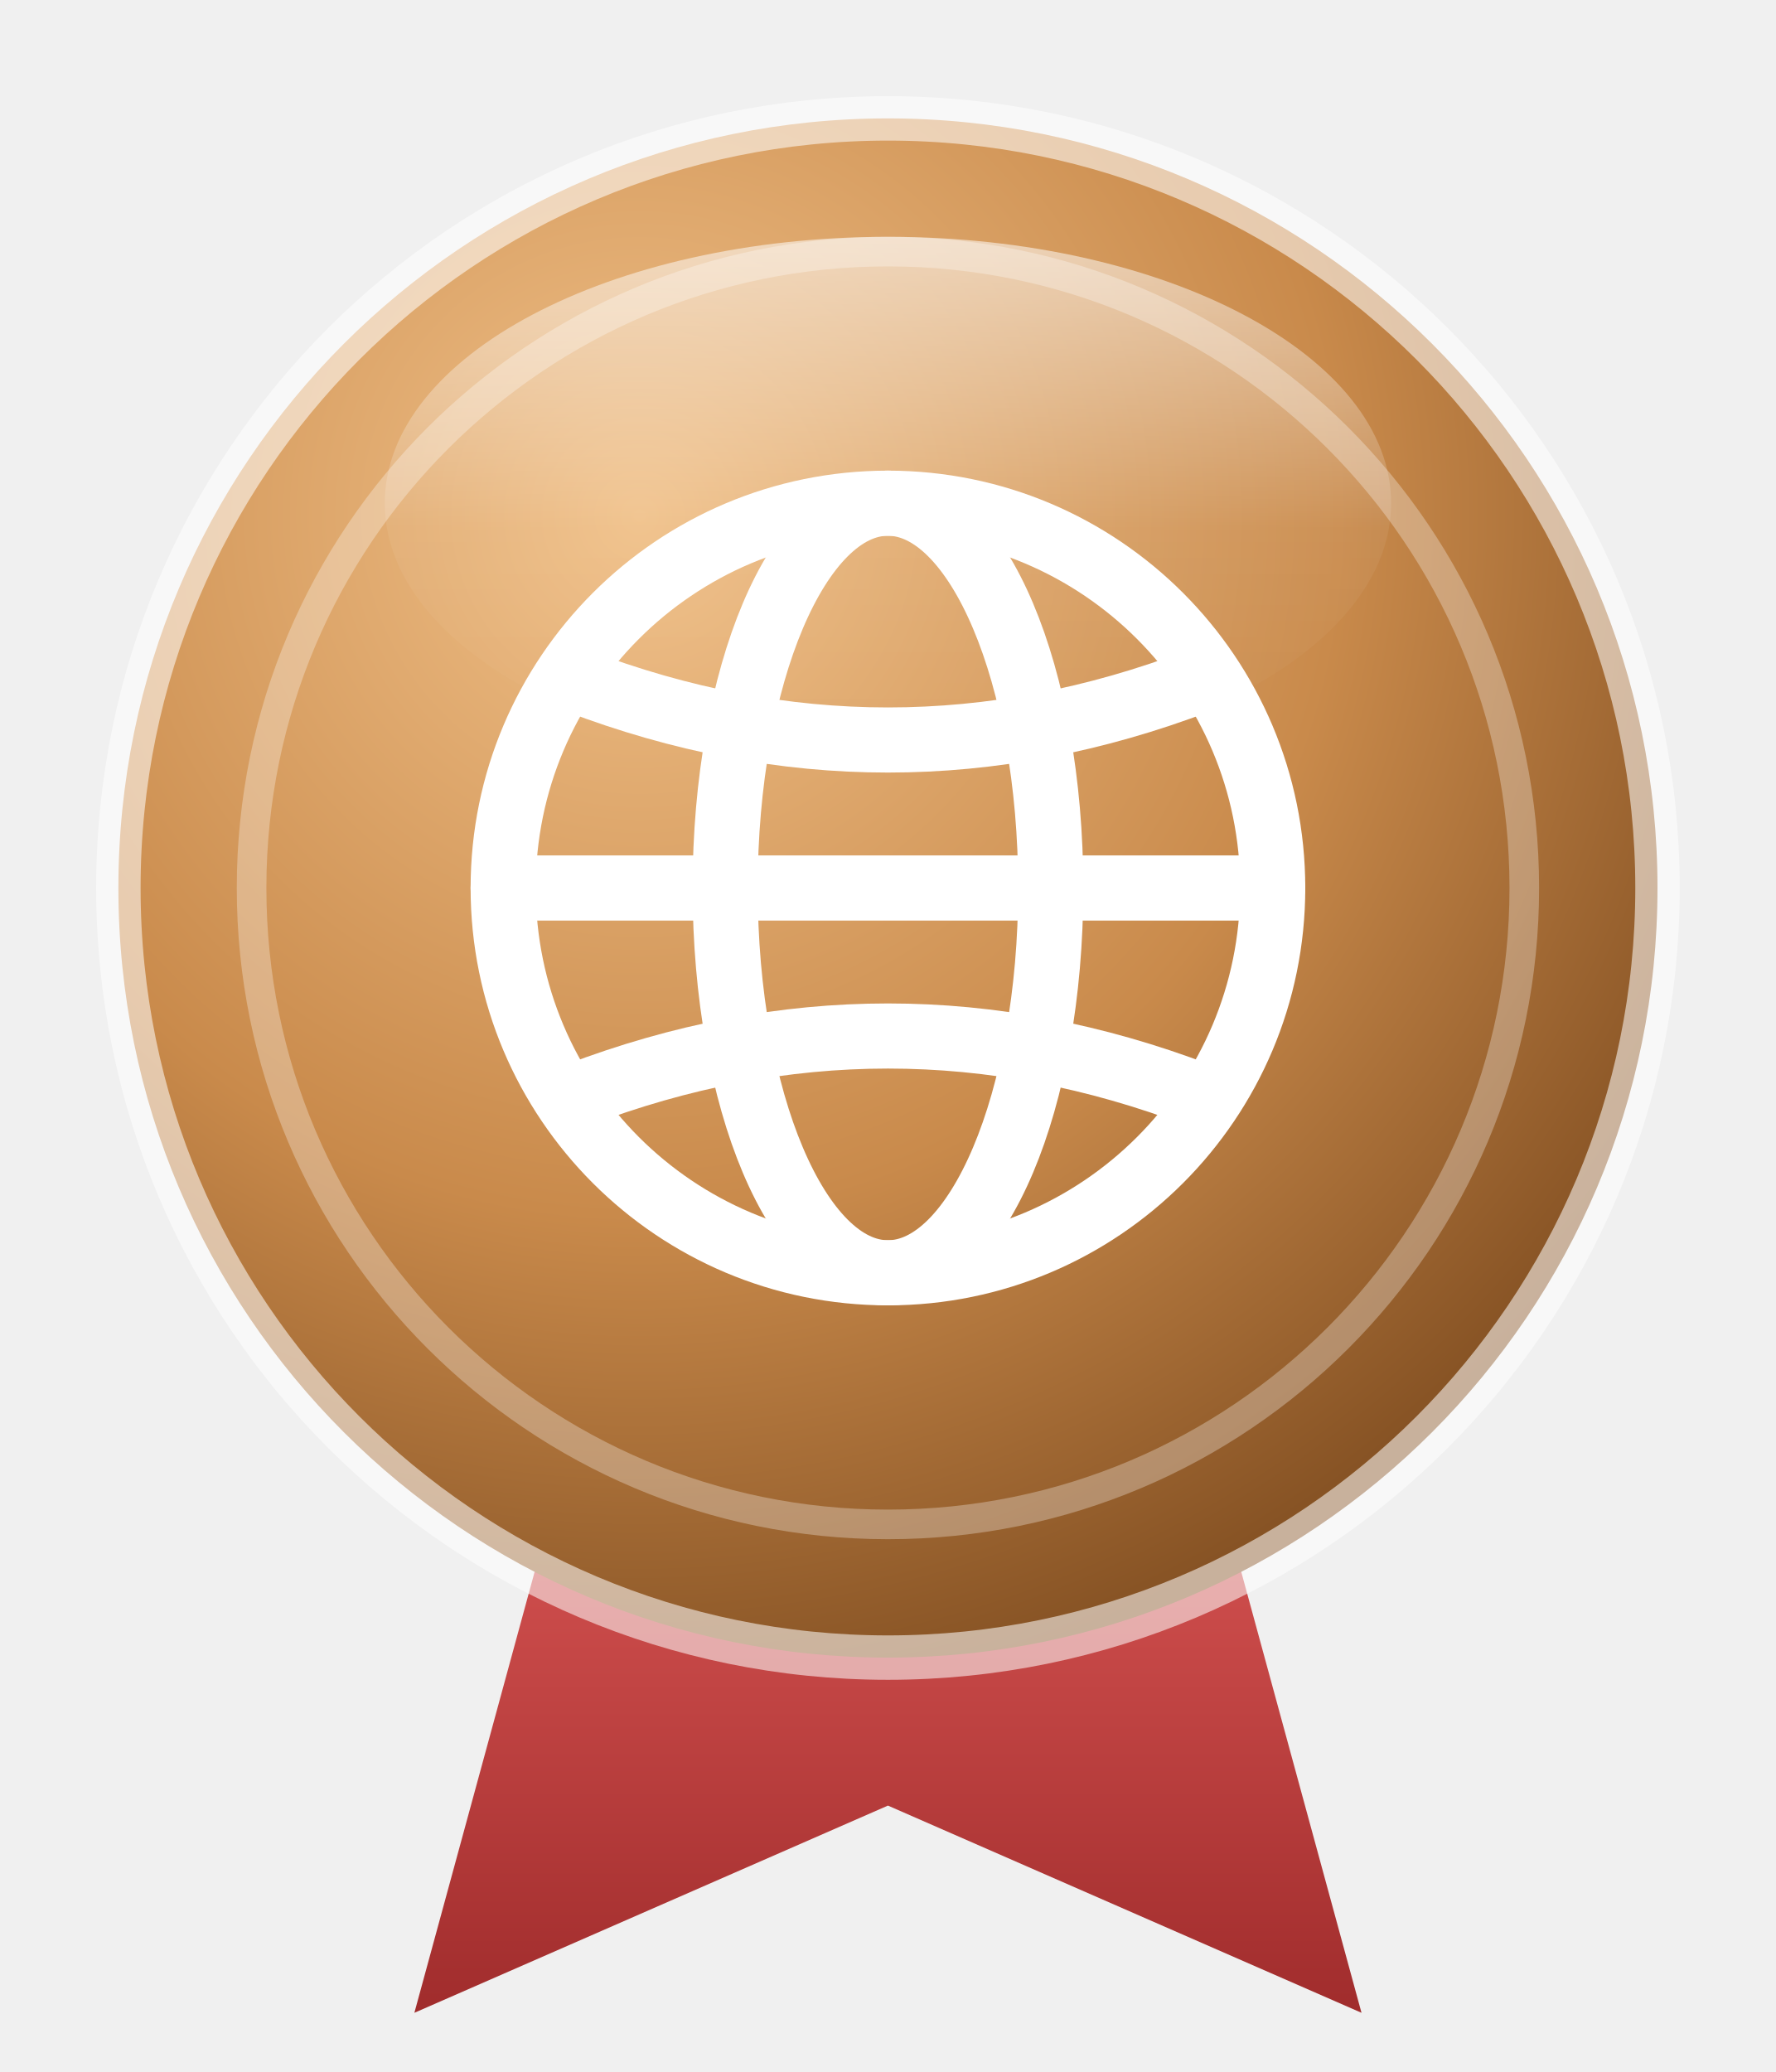
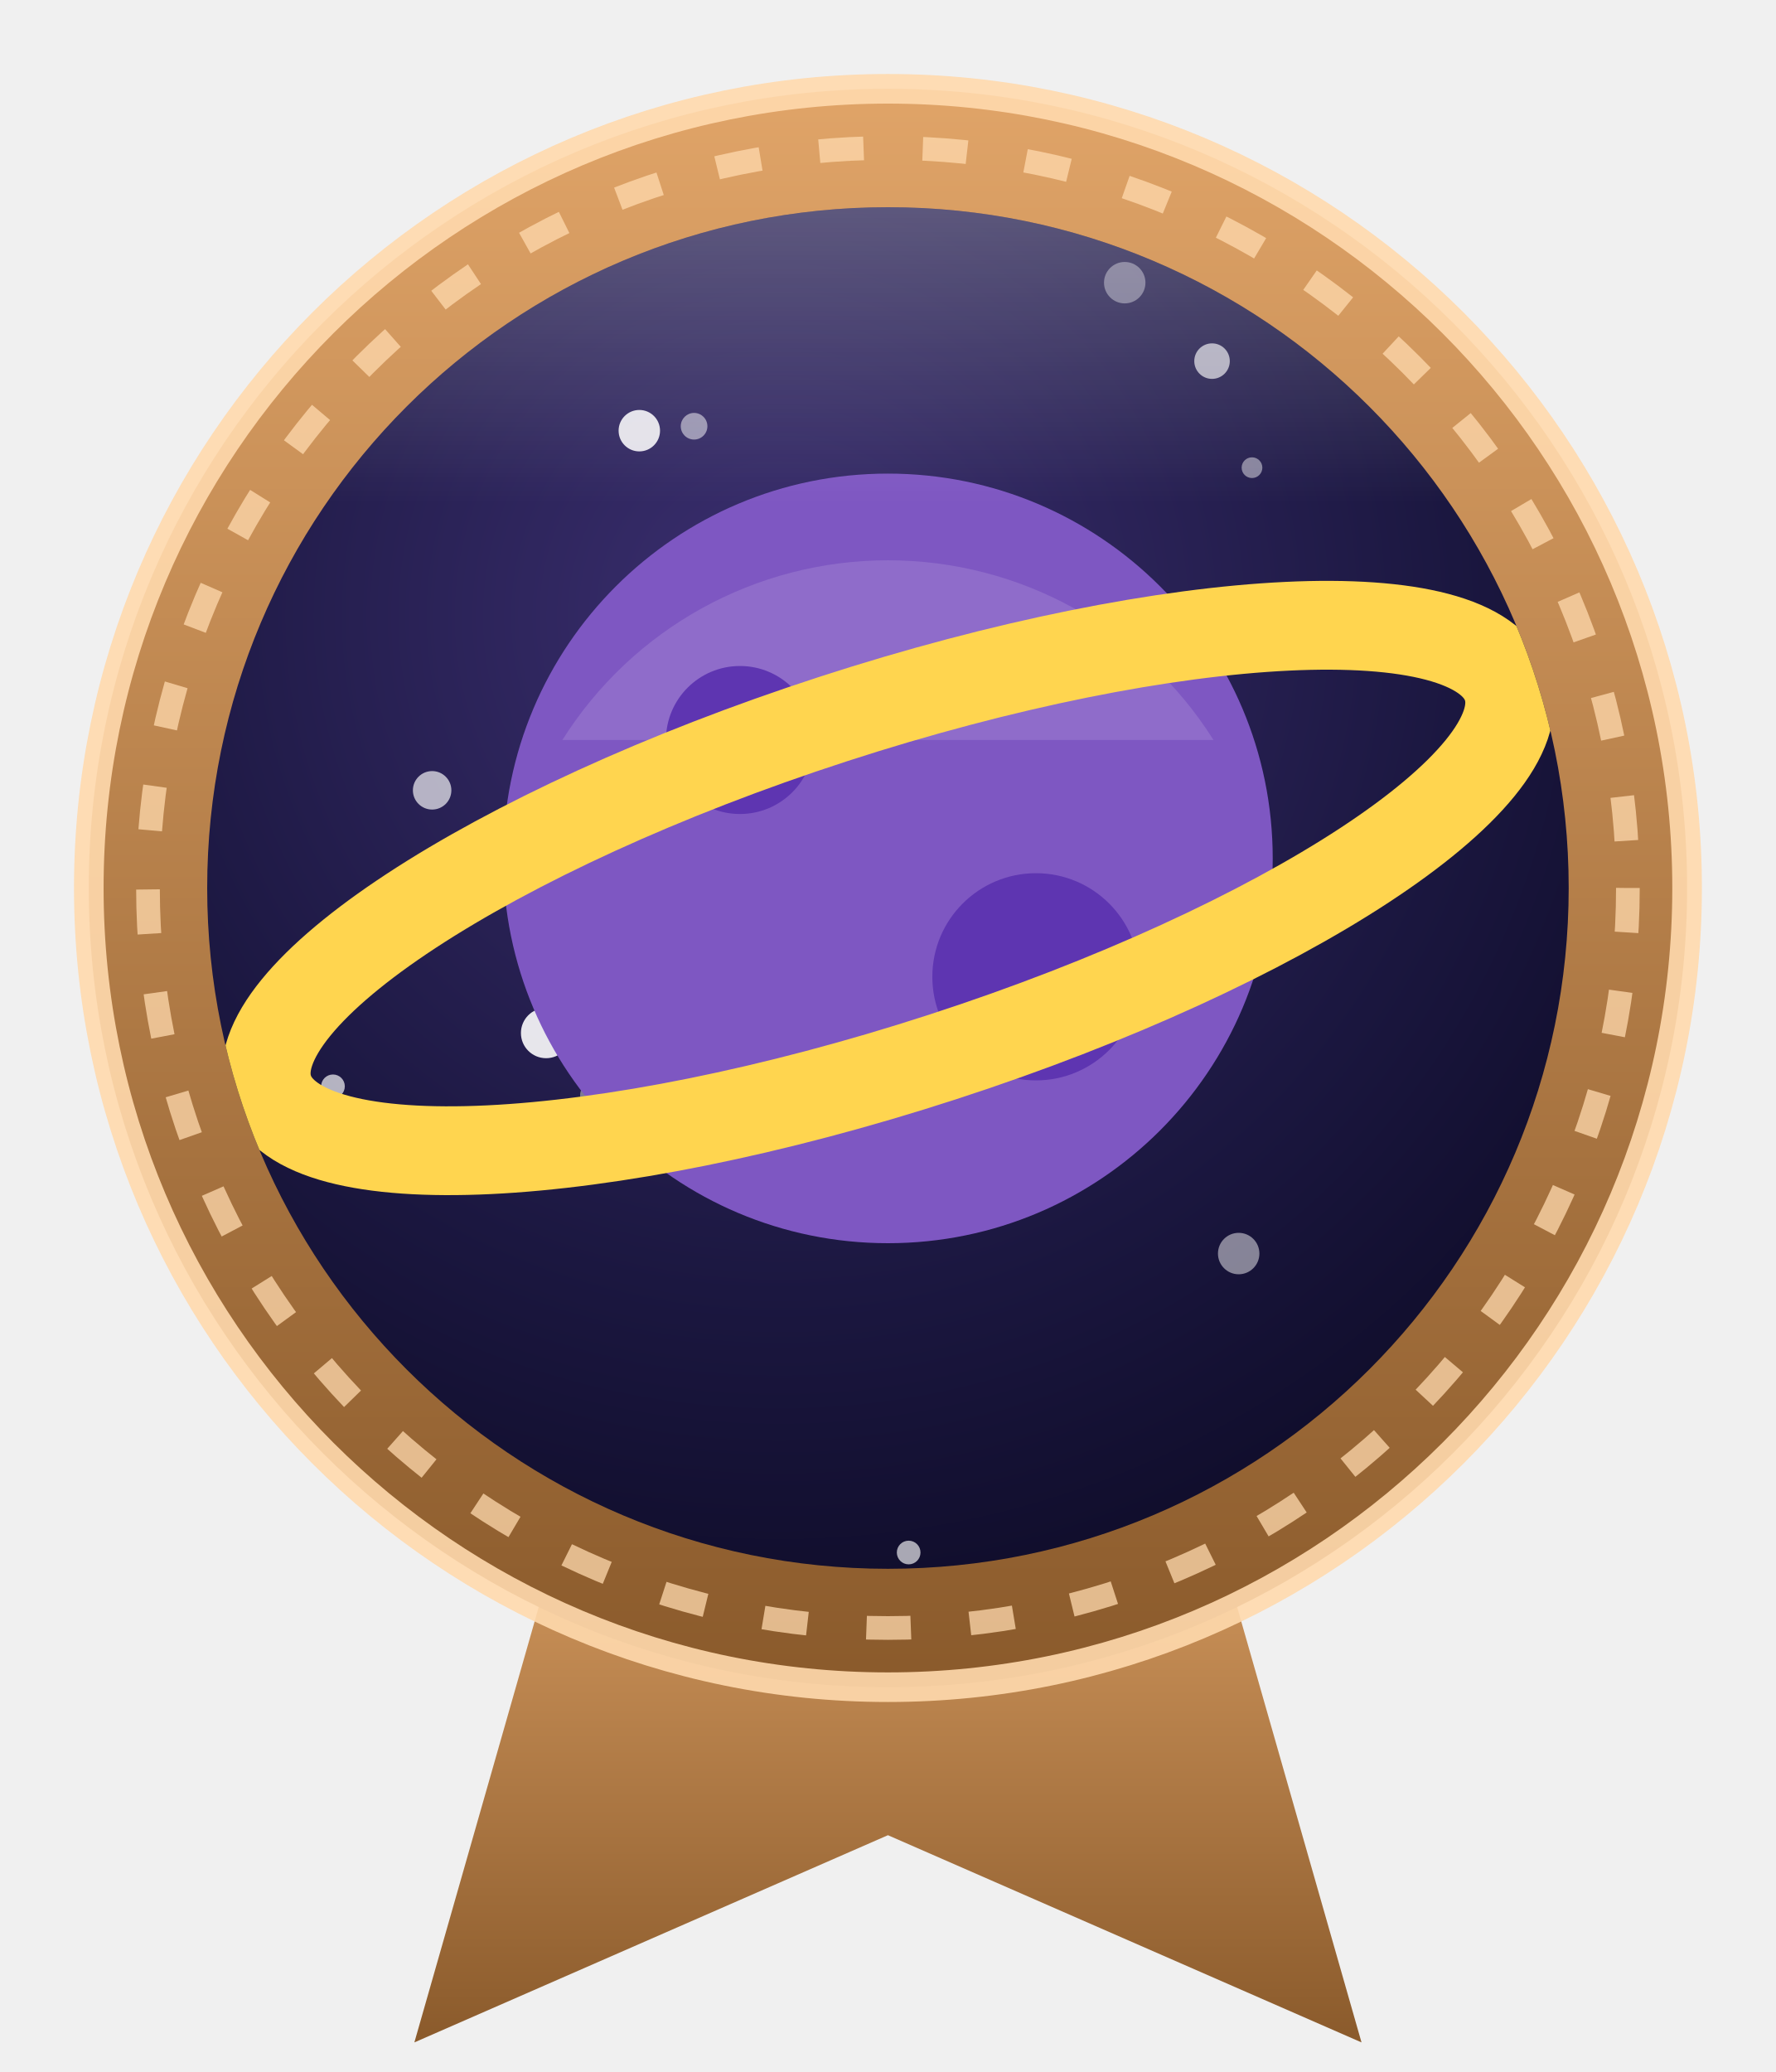
<svg xmlns="http://www.w3.org/2000/svg" viewBox="0 0 120 140" width="120" height="140" role="img">
  <defs>
-     <radialGradient id="b_first_culture_worksheet_disc" cx="34%" cy="26%" r="82%">
-       <stop offset="0%" stop-color="#f0c088" />
-       <stop offset="55%" stop-color="#c98a4b" />
-       <stop offset="100%" stop-color="#7c4a1e" />
+     <radialGradient id="b_first_culture_worksheet_sky" cx="42%" cy="30%" r="86%">
+       <stop offset="0%" stop-color="#3b2f70" />
+       <stop offset="58%" stop-color="#1b1740" />
+       <stop offset="100%" stop-color="#0a0820" />
    </radialGradient>
+     <linearGradient id="b_first_culture_worksheet_ring" x1="0" y1="0" x2="0" y2="1">
+       <stop offset="0%" stop-color="#e0a468" />
+       <stop offset="100%" stop-color="#8a5a2b" />
+     </linearGradient>
    <linearGradient id="b_first_culture_worksheet_sheen" x1="0" y1="0" x2="0" y2="1">
-       <stop offset="0%" stop-color="#fff" stop-opacity="0.55" />
-       <stop offset="55%" stop-color="#fff" stop-opacity="0.06" />
-       <stop offset="100%" stop-color="#fff" stop-opacity="0" />
+       <stop offset="0%" stop-color="#fff" stop-opacity="0.30" />
+       <stop offset="60%" stop-color="#fff" stop-opacity="0" />
    </linearGradient>
-     <linearGradient id="b_first_culture_worksheet_rib" x1="0" y1="0" x2="0" y2="1">
-       <stop offset="0%" stop-color="#e35d5b" />
-       <stop offset="100%" stop-color="#a02c2c" />
-     </linearGradient>
+     <clipPath id="b_first_culture_worksheet_disc">
+       <circle cx="60" cy="60" r="46" />
+     </clipPath>
  </defs>
-   <path d="M40 92 L28 136 L60 122 L92 136 L80 92 Z" fill="url(#b_first_culture_worksheet_rib)" />
-   <circle cx="60" cy="60" r="52" fill="url(#b_first_culture_worksheet_disc)" />
-   <circle cx="60" cy="60" r="52" fill="none" stroke="#fff" stroke-opacity="0.55" stroke-width="3" />
-   <circle cx="60" cy="60" r="43" fill="none" stroke="#fff" stroke-opacity="0.30" stroke-width="2" />
-   <g transform="translate(10,10) scale(1.0)" fill="none" stroke="#fff" stroke-width="4.4" stroke-linecap="round" stroke-linejoin="round">
-     <circle cx="50" cy="50" r="26" />
-     <ellipse cx="50" cy="50" rx="11" ry="26" />
-     <line x1="24" y1="50" x2="76" y2="50" />
-     <path d="M29 36 Q50 44 71 36" />
-     <path d="M29 64 Q50 56 71 64" />
+   <path d="M40 96 L28 138 L60 124 L92 138 L80 96 Z" fill="url(#b_first_culture_worksheet_ring)" />
+   <circle cx="60" cy="60" r="54" fill="url(#b_first_culture_worksheet_ring)" />
+   <circle cx="60" cy="60" r="54" fill="none" stroke="#ffd9ad" stroke-width="2" stroke-opacity="0.9" />
+   <circle cx="60" cy="60" r="50" fill="none" stroke="#ffd9ad" stroke-width="1.6" stroke-dasharray="3 4" stroke-opacity="0.75" />
+   <circle cx="60" cy="60" r="46" fill="url(#b_first_culture_worksheet_sky)" />
+   <g clip-path="url(#b_first_culture_worksheet_disc)">
+     <circle cx="61.4" cy="104.9" r="0.8" fill="#fff" opacity="0.64" />
+     <circle cx="29.2" cy="53.4" r="1.3" fill="#fff" opacity="0.66" />
+     <circle cx="70.9" cy="76.8" r="0.7" fill="#fff" opacity="0.39" />
+     <circle cx="75.0" cy="65.9" r="1.3" fill="#fff" opacity="0.70" />
+     <circle cx="86.0" cy="62.5" r="1.0" fill="#fff" opacity="0.54" />
+     <circle cx="67.6" cy="52.7" r="1.3" fill="#fff" opacity="0.83" />
+     <circle cx="76.0" cy="19.1" r="1.4" fill="#fff" opacity="0.37" />
+     <circle cx="46.9" cy="28.8" r="0.9" fill="#fff" opacity="0.50" />
+     <circle cx="81.9" cy="24.4" r="1.2" fill="#fff" opacity="0.63" />
+     <circle cx="36.9" cy="69.8" r="1.7" fill="#fff" opacity="0.89" />
+     <circle cx="43.2" cy="29.1" r="1.4" fill="#fff" opacity="0.86" />
+     <circle cx="40.1" cy="74.0" r="0.9" fill="#fff" opacity="0.41" />
+     <circle cx="22.5" cy="73.4" r="0.8" fill="#fff" opacity="0.67" />
+     <circle cx="83.7" cy="84.7" r="1.4" fill="#fff" opacity="0.48" />
+     <circle cx="45.2" cy="75.2" r="1.1" fill="#fff" opacity="0.39" />
+     <circle cx="84.6" cy="31.6" r="0.7" fill="#fff" opacity="0.45" />
+     <g>
+       <circle cx="60" cy="58" r="26" fill="#7e57c2" />
+       <path d="M38 50 a26 26 0 0 1 44 0" fill="#9575cd" opacity="0.7" />
+       <circle cx="50" cy="50" r="5" fill="#5e35b1" />
+       <circle cx="70" cy="66" r="7" fill="#5e35b1" />
+       <ellipse cx="60" cy="60" rx="44" ry="12" fill="none" stroke="#ffd54f" stroke-width="6" transform="rotate(-18 60 60)" />
+     </g>
+     <ellipse cx="60" cy="30" rx="40" ry="20" fill="url(#b_first_culture_worksheet_sheen)" />
  </g>
-   <ellipse cx="60" cy="34" rx="34" ry="18" fill="url(#b_first_culture_worksheet_sheen)" />
</svg>
